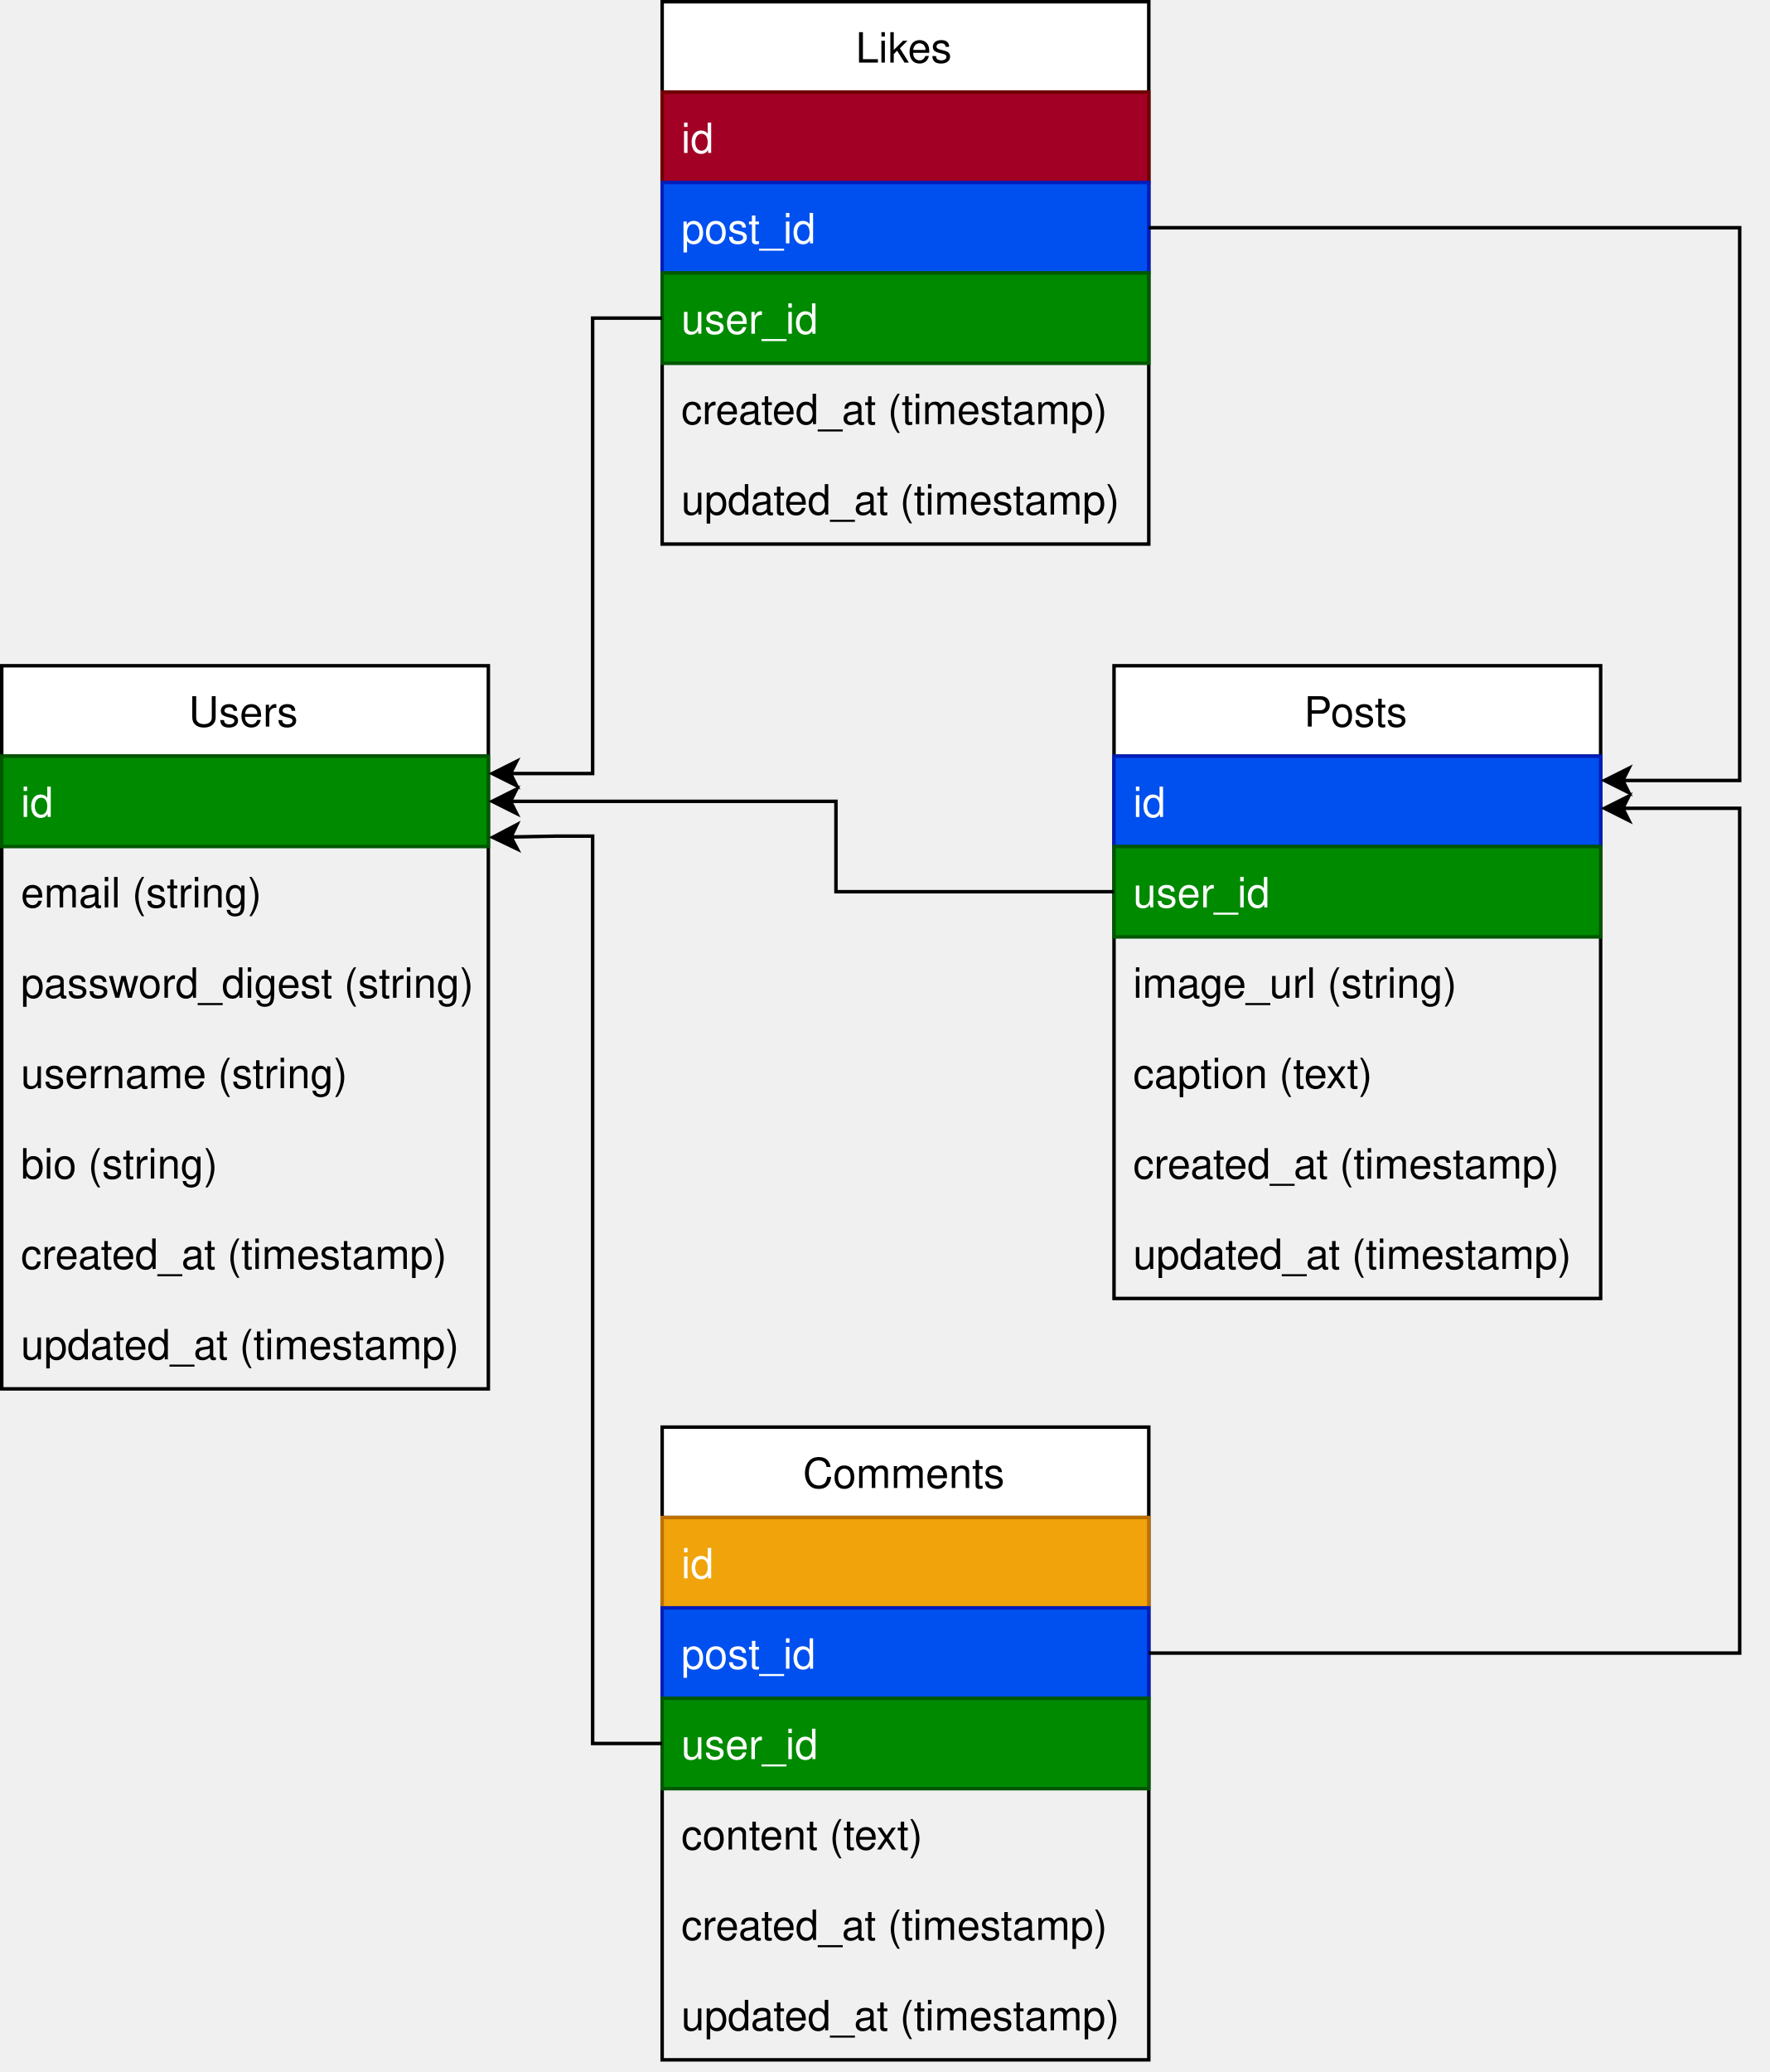
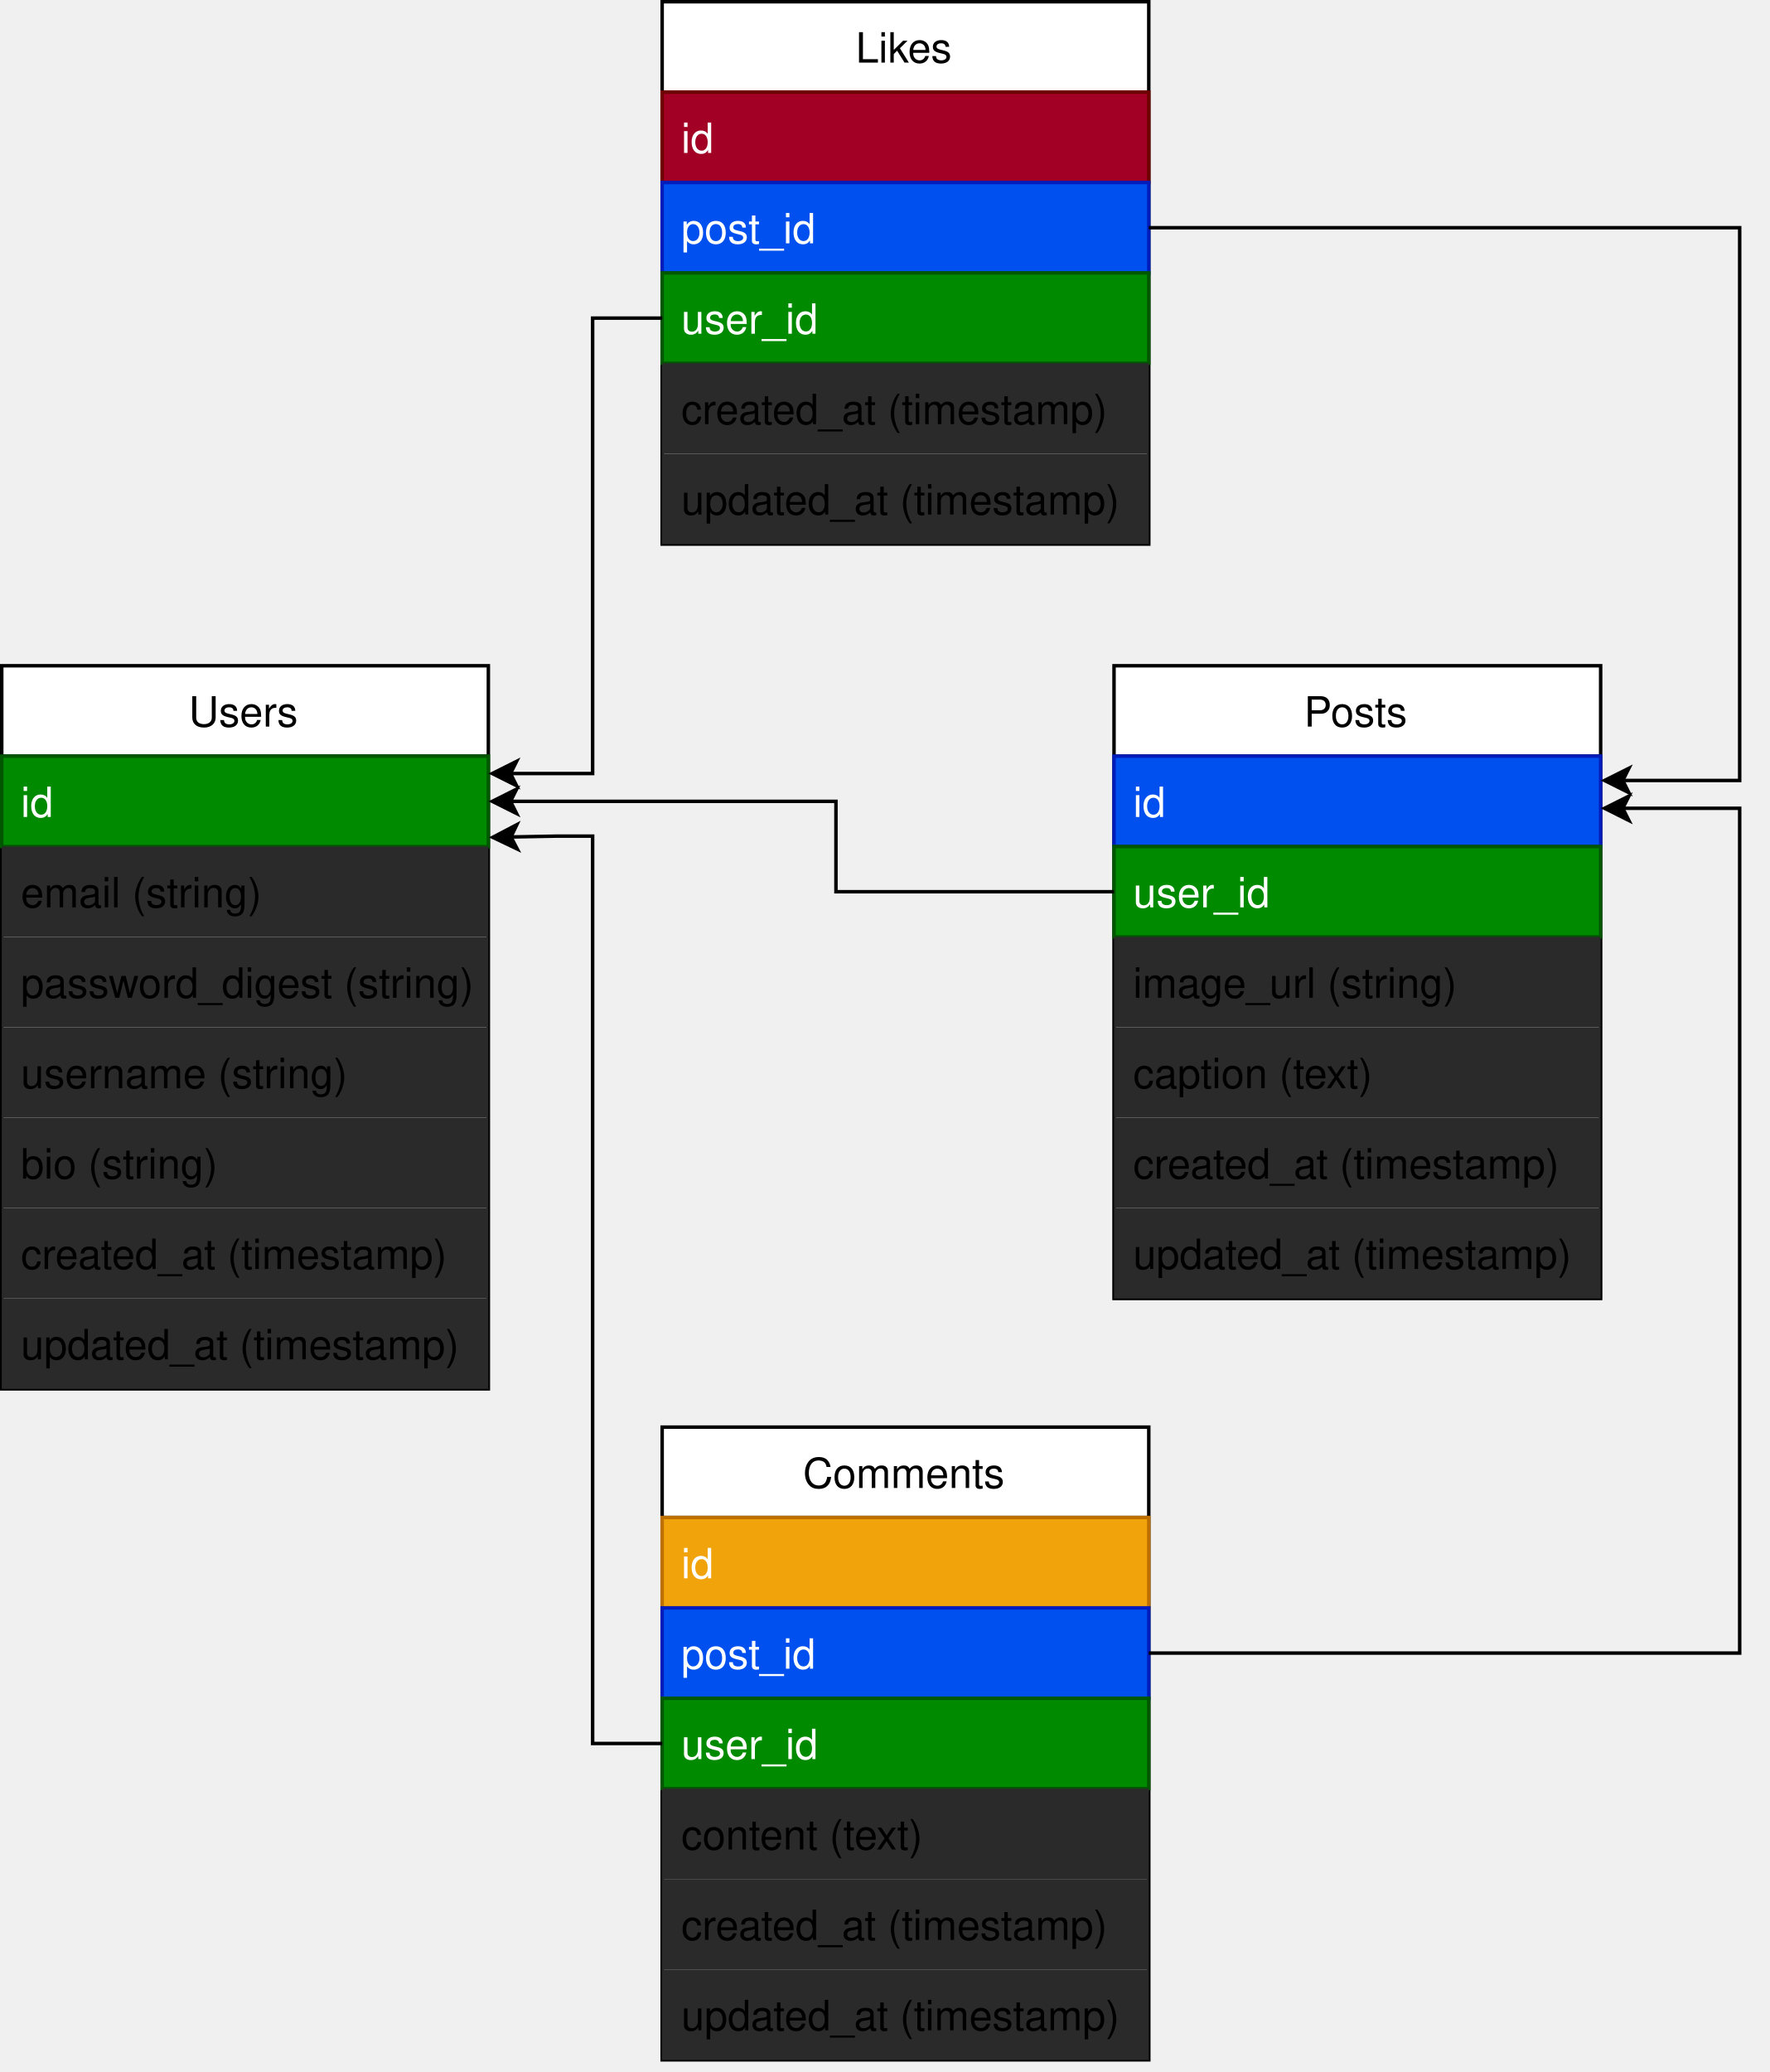
- <svg xmlns="http://www.w3.org/2000/svg" host="65bd71144e" version="1.1" width="509px" height="596px" viewBox="-0.5 -0.5 509 596" content="&lt;mxfile&gt;&lt;diagram id=&quot;16adF8viJvJlLW9qNOUk&quot; name=&quot;Page-1&quot;&gt;7Zxdb6M4FIZ/TaTdi6mM+Qi5nCTt7EVHqrZa7e5V5QaHeAsYGadp5tevDXZIYtqSDXGnWkfVqD4cwD7Pa3yOaWbkz/KXbwyVq+80wdkIguRl5M9HEI5hLP6Vhm1j8EIPNpaUkUTZWsM9+YGVESjrmiS4OnDklGaclIfGBS0KvOAHNsQY3Ry6LWl2eNcSpdgw3C9QZlr/JAlfNdYYjlv7b5ikK31nL5o0R3KkndVIqhVK6GbP5F+P/BmjlDe/5S8znMng6bg05928cnTXMYYL3ucEFfdnlK3V2P6oMKtU5/hWj7jakDxDhWhNl7Tg9+oIEO3FimTJLdrStbxjxdHiSbemK8rID+GPMnHIEwZxmHEFFEYHHvfyTHVNhivhc6eH4R2ZvqOXA8dbVHHdG5plqKzIY90/eWKOWEqKKeWc5srJjJIK3DNmHL/smVTUvmGaY862wkUdjRRAJeEvE3WFTasHL1A+qz0tQKDEj5QG092lW0ziF0Wqm5pvUBNHjpGJgfA64ow+4RnNKKvtPgDhGMgoLEmWHdhjVNtRRtJC2DK8lBeQMSFC+1+VmdNSXrZEC1Kkt7XPPGgtv6uxShMV5y6zWt8rkiS4kMQoRxw97uRTUlLwOhbhVPyIkM3AVTgKRZdmou21bfEj3Rmf0UKMCpEaHhbsN1jyr5W5N6Bl/enEDXvjVnyFVvvhjQagGxh4cY6IdPlFjFvE+Nd+sAvaTNg9zsr0aREPgDKEFlGGBsoSVdWGsuQhIakck4M6BNRxbBGq+fhdi0WzQDl2NAeh6YHAHs7IzIEeCXUkNUkDWwfc10n6wB5JLzZILhhGHCcPqH7QcpKLkaG8/L8zPW92hhaTIW9iPmzLxDEdmmlsMSvSxe8e01vyhF3V+TomdRSGR2Un7MttN2nPAucZ4E4oPKMbALoKTwQBgOFnnoAnFJ6gN/IPqDwDc2KWtOIPErK4vO+1Mu610eDNp7OujYYQ4KXj/fHlaWDOZ1nJPLjdpAtDtlmuduzxuqz4/QzqZKZWi9aOLWCXFl8Cqs36FZobvzOa51gGxKXGJ6bGHuz5jN2VPmehMzd6T1hEp/NxZ2a8BMgH6DPPwaNF9Kb+dM/NoDfxj3gnY24t7TJjlw73z5ROhmz1bU3HXpNLhy1AtpkOBx3psBia7L1MmwRXlzGdw9JuGhy52sYKVKtp8NjVNlag2nyPA80E6k4kUK6webew8eP/+KdmwxQ2Zk7kct7T0qG4N/GPKGzMFdTlvDYgWy1szBWV5CjFD2vm/qpwIJ5Waxhz93eBSk5o4WqYIVharWF0au1qmAtDtVnD+B1vVl0NcwGoNmsY/YZhjxVOUqxLFDHUFU1pgbLr1ioCuC4SnKjwtT63VIKp64Z/MOdbVaqgNaeyWOG5LmT6b6ErzVV0zRaqf3rfWhRDKdahUCm97PubMWY4Q5w844OrdwVQnXontdEWLuHxd2R0/PQlmk6ps1oMXxlD2z03Jbne9/Em/v7leverVUHTg1YTu5j0k4n36WSiZ8zFJQGPQx9bkcQX6I1P1EQ8rCYmn08Tnh1NQHAU+ugyj4ldoqXv46mNlNc0YZwQDfuciH6q5URIgW3/Uk514295k6tQN+d6J6xpbUfv7HAdLEORuQz5luQVTK4m+x8rYvOPRa3yj9e0Zvir7YHBtPZTrUmt1q4AONJbLAi9rbi6dYeZyKA5ZifJcPJxMjRWPjtPOf0Fit4PuQC+7X88juAsoYpm+2X3xr39LwP8638B&lt;/diagram&gt;&lt;/mxfile&gt;">
+ <svg xmlns="http://www.w3.org/2000/svg" host="65bd71144e" version="1.1" width="509px" height="596px" viewBox="-0.5 -0.5 509 596" content="&lt;mxfile&gt;&lt;diagram id=&quot;16adF8viJvJlLW9qNOUk&quot; name=&quot;Page-1&quot;&gt;7Vxdb+MoFP01kXYfpsL4I87jJG1nHzpStdVqd54iGhOHqW0sTJpmfv2CDXEc3NbeJmSy47SqwuWC4Z5juAcnHbmz9OULQ/nqK41wMoIgehm51yMIx44v/krDtjI4XjiuLDEjkbLVhgfyAysjUNY1iXDRcOSUJpzkTeOCZhle8IYNMUY3TbclTZpXzVGMDcPDAiWm9W8S8VVlDeG4tv+BSbzSV3aCSVXziBZPMaPrTF0voxmualKku1FzLFYoops9k3szcmeMUl69S19mOJFh1RGr2t2+UrsbMsMZ79IAVg2eUbJWs/6rwKxQg+NbHYtiQ9IEiWm40yXN+IOqAaK8WJEkukNbupZXLLiYvC5NV5SRH8IfJaLKEQZRzbiCGgYNjwfZUvXJcCF87vU0nAPTV/TScLxDBdejoUmC8oI8luOTDVPEYpJNKec0VU5mlFTgnjHj+GXPpKL2BdMUc7YVLqo2UAAqcn+aqB42NVMcT/ms9lgCQagYqtgZ77quYRJvFFLtqLkGaqLmEDIxEV5GnNEnPKMJZaXdBcAfAxmFJUmShj1EpR0lJM6ELcFL2YGMCRF3xWdl5jSX3eZoQbL4rvS59mrLn2qu0kRF22VS8ntFoghnEjHKEUePO/rklGS8jIU/Fb8iZDNw5Y98MaSZKDt1WfxKd8ZnNBOzQqQEDwvsN1jiXzJzb0LL8tUKN+wMt8JXcLUbvMER0PUMeHGKiHT5TcxbxPj3bmCX684l49kkKETy5zh4+tAinr6BZ46KYkNZNI9ILOc6IHs0ZMehRWTNhXgtts8MpXiA9HiQOsCzh2lgpkSPhA5wHhFOF9iD0wkNOBcMI46jOSrXXU5SMWOU5gOwHwbWt5glORNz7c2jAdiTABtaTJe0NN4D9o484UGTvg6TqoX+gSiFXXHb3bkfAs4xgOshS4NbANpkKYIAQP+ib8zushR0hvwMutQzb8ycFnwuQRbdu05N407HEM71dNZ2DOEDvBzwPr9u9cz7Waqb+XDWdGKQbUrYlhPgIT/umEb1BtaqkG05JR4S5JMha1PTQvOAeEbTFMtADUlyzyTZgR1X250I+hB05llwj+10ej1uzZGXALkAXfS92dxOb8tX+73pdUb8HM9uzOOmXY48JMbdc6beIFt9oNNy9DQkxhZAtpkYey2JsZiaHL3MnQSur6ZNl4td9wypN3Z2c9/gw6pmAPHsae54EDD2kLX57AaaWdK9yJIG9fKuenHD//i5s+OoFzPxGRLbfjlP2Bnxc6gXc9scElsbIFtVL+a2SlIU4/ma/XofMUzQI06mu89rH0yrx4bbG3KrWsY8Cl6gnBOavatl/l9wnxJQqwJH5+HDYxsbyNpUPW7LU9dB9ZwKWZuqRz942AMMRzHWokaEYEVjmqHkprZOy20JRyqstc8dlYCVSuM75nyrxA1acyrlDU+19Ol+sq6IV9A1W6jx6eNsIZ9irEOhRIAc+5sxZjhBnDzjRu9tAVRN7yVnaqnjH37FRsdPd1ENSrWqYfjMGNruuSkqdr6OM3H3u+s8rpoF1QhqTuxi0o0mzsXRRN8xJ6cEPAx9aIUSn6Az7smJ8LicmFweJxw7nIDgIPTBaZaJXcqlr+Ooo5fXOGE0CI67TgQ/1XYiqMC2/yinsvBNXuTK18VrfXZWlbajd87EGttQYG5DriV6eZOryf7LCtncQ1Kr/OM1rhn+6kDhaFz7qfakmmtXABzwLRQIvc24snSPmUijOWa9aDg5Hw2Nnc/OKqe/ZtF5kfPg2/6H8/A+RFRRrL8rX7nX/4vAvfkX&lt;/diagram&gt;&lt;/mxfile&gt;">
  <defs>
    <clipPath id="mx-clip-4-222-132-26-0">
      <rect x="4" y="222" width="132" height="26" />
    </clipPath>
    <clipPath id="mx-clip-4-248-132-26-0">
      <rect x="4" y="248" width="132" height="26" />
    </clipPath>
    <clipPath id="mx-clip-4-274-132-26-0">
      <rect x="4" y="274" width="132" height="26" />
    </clipPath>
    <clipPath id="mx-clip-4-300-132-26-0">
      <rect x="4" y="300" width="132" height="26" />
    </clipPath>
    <clipPath id="mx-clip-4-326-132-26-0">
      <rect x="4" y="326" width="132" height="26" />
    </clipPath>
    <clipPath id="mx-clip-4-352-132-26-0">
      <rect x="4" y="352" width="132" height="26" />
    </clipPath>
    <clipPath id="mx-clip-4-378-132-26-0">
      <rect x="4" y="378" width="132" height="26" />
    </clipPath>
    <clipPath id="mx-clip-194-31-132-26-0">
      <rect x="194" y="31" width="132" height="26" />
    </clipPath>
    <clipPath id="mx-clip-194-57-132-26-0">
      <rect x="194" y="57" width="132" height="26" />
    </clipPath>
    <clipPath id="mx-clip-194-83-132-26-0">
      <rect x="194" y="83" width="132" height="26" />
    </clipPath>
    <clipPath id="mx-clip-194-109-132-26-0">
      <rect x="194" y="109" width="132" height="26" />
    </clipPath>
    <clipPath id="mx-clip-194-135-132-26-0">
      <rect x="194" y="135" width="132" height="26" />
    </clipPath>
    <clipPath id="mx-clip-194-441-132-26-0">
      <rect x="194" y="441" width="132" height="26" />
    </clipPath>
    <clipPath id="mx-clip-194-467-132-26-0">
      <rect x="194" y="467" width="132" height="26" />
    </clipPath>
    <clipPath id="mx-clip-194-493-132-26-0">
      <rect x="194" y="493" width="132" height="26" />
    </clipPath>
    <clipPath id="mx-clip-194-519-132-26-0">
      <rect x="194" y="519" width="132" height="26" />
    </clipPath>
    <clipPath id="mx-clip-194-545-132-26-0">
      <rect x="194" y="545" width="132" height="26" />
    </clipPath>
    <clipPath id="mx-clip-194-571-132-26-0">
      <rect x="194" y="571" width="132" height="26" />
    </clipPath>
    <clipPath id="mx-clip-324-222-132-26-0">
      <rect x="324" y="222" width="132" height="26" />
    </clipPath>
    <clipPath id="mx-clip-324-248-132-26-0">
      <rect x="324" y="248" width="132" height="26" />
    </clipPath>
    <clipPath id="mx-clip-324-274-132-26-0">
      <rect x="324" y="274" width="132" height="26" />
    </clipPath>
    <clipPath id="mx-clip-324-300-132-26-0">
      <rect x="324" y="300" width="132" height="26" />
    </clipPath>
    <clipPath id="mx-clip-324-326-132-26-0">
      <rect x="324" y="326" width="132" height="26" />
    </clipPath>
    <clipPath id="mx-clip-324-352-132-26-0">
      <rect x="324" y="352" width="132" height="26" />
    </clipPath>
  </defs>
  <g>
    <path d="M 0 217 L 0 191 L 140 191 L 140 217" fill="#ffffff" stroke="#000000" stroke-miterlimit="10" pointer-events="all" />
    <path d="M 0 217 L 0 399 L 140 399 L 140 217" fill="none" stroke="#000000" stroke-miterlimit="10" pointer-events="none" />
    <path d="M 0 217 L 140 217" fill="none" stroke="#000000" stroke-miterlimit="10" pointer-events="none" />
    <g fill="#000000" font-family="Helvetica" pointer-events="none" text-anchor="middle" font-size="12px">
      <text x="69.5" y="208.5">
                Users
            </text>
    </g>
    <rect x="0" y="217" width="140" height="26" fill="#008a00" stroke="#005700" pointer-events="none" />
    <g fill="#ffffff" font-family="Helvetica" pointer-events="none" clip-path="url(#mx-clip-4-222-132-26-0)" font-size="12px">
      <text x="5.5" y="234.5">
                id
            </text>
    </g>
+     <rect x="0" y="243" width="140" height="26" fill="#2a2a2a" stroke="none" pointer-events="none" />
    <g fill="#000000" font-family="Helvetica" pointer-events="none" clip-path="url(#mx-clip-4-248-132-26-0)" font-size="12px">
      <text x="5.5" y="260.5">
                email (string)
            </text>
    </g>
+     <rect x="0" y="269" width="140" height="26" fill="#2a2a2a" stroke="none" pointer-events="none" />
    <g fill="#000000" font-family="Helvetica" pointer-events="none" clip-path="url(#mx-clip-4-274-132-26-0)" font-size="12px">
      <text x="5.5" y="286.5">
                password_digest (string)
            </text>
    </g>
+     <rect x="0" y="295" width="140" height="26" fill="#2a2a2a" stroke="none" pointer-events="none" />
    <g fill="#000000" font-family="Helvetica" pointer-events="none" clip-path="url(#mx-clip-4-300-132-26-0)" font-size="12px">
      <text x="5.5" y="312.5">
                username (string)
            </text>
    </g>
+     <rect x="0" y="321" width="140" height="26" fill="#2a2a2a" stroke="none" pointer-events="none" />
    <g fill="#000000" font-family="Helvetica" pointer-events="none" clip-path="url(#mx-clip-4-326-132-26-0)" font-size="12px">
      <text x="5.5" y="338.5">
                bio (string)
            </text>
    </g>
+     <rect x="0" y="347" width="140" height="26" fill="#2a2a2a" stroke="none" pointer-events="none" />
    <g fill="#000000" font-family="Helvetica" pointer-events="none" clip-path="url(#mx-clip-4-352-132-26-0)" font-size="12px">
      <text x="5.5" y="364.5">
                created_at (timestamp)
            </text>
    </g>
+     <rect x="0" y="373" width="140" height="26" fill="#2a2a2a" stroke="none" pointer-events="none" />
    <g fill="#000000" font-family="Helvetica" pointer-events="none" clip-path="url(#mx-clip-4-378-132-26-0)" font-size="12px">
      <text x="5.5" y="390.5">
                updated_at (timestamp)
            </text>
    </g>
    <path d="M 190 26 L 190 0 L 330 0 L 330 26" fill="#ffffff" stroke="#000000" stroke-miterlimit="10" pointer-events="none" />
    <path d="M 190 26 L 190 156 L 330 156 L 330 26" fill="none" stroke="#000000" stroke-miterlimit="10" pointer-events="none" />
    <path d="M 190 26 L 330 26" fill="none" stroke="#000000" stroke-miterlimit="10" pointer-events="none" />
    <g fill="#000000" font-family="Helvetica" pointer-events="none" text-anchor="middle" font-size="12px">
      <text x="259.5" y="17.5">
                Likes
            </text>
    </g>
    <rect x="190" y="26" width="140" height="26" fill="#a20025" stroke="#6f0000" pointer-events="none" />
    <g fill="#ffffff" font-family="Helvetica" pointer-events="none" clip-path="url(#mx-clip-194-31-132-26-0)" font-size="12px">
      <text x="195.5" y="43.5">
                id
            </text>
    </g>
    <rect x="190" y="52" width="140" height="26" fill="#0050ef" stroke="#001dbc" pointer-events="none" />
    <g fill="#ffffff" font-family="Helvetica" pointer-events="none" clip-path="url(#mx-clip-194-57-132-26-0)" font-size="12px">
      <text x="195.5" y="69.5">
                post_id
            </text>
    </g>
    <rect x="190" y="78" width="140" height="26" fill="#008a00" stroke="#005700" pointer-events="none" />
    <g fill="#ffffff" font-family="Helvetica" pointer-events="none" clip-path="url(#mx-clip-194-83-132-26-0)" font-size="12px">
      <text x="195.5" y="95.5">
                user_id
            </text>
    </g>
+     <rect x="190" y="104" width="140" height="26" fill="#2a2a2a" stroke="none" pointer-events="none" />
    <g fill="#000000" font-family="Helvetica" pointer-events="none" clip-path="url(#mx-clip-194-109-132-26-0)" font-size="12px">
      <text x="195.5" y="121.5">
                created_at (timestamp)
            </text>
    </g>
+     <rect x="190" y="130" width="140" height="26" fill="#2a2a2a" stroke="none" pointer-events="none" />
    <g fill="#000000" font-family="Helvetica" pointer-events="none" clip-path="url(#mx-clip-194-135-132-26-0)" font-size="12px">
      <text x="195.5" y="147.5">
                updated_at (timestamp)
            </text>
    </g>
    <path d="M 190 436 L 190 410 L 330 410 L 330 436" fill="#ffffff" stroke="#000000" stroke-miterlimit="10" pointer-events="none" />
    <path d="M 190 436 L 190 592 L 330 592 L 330 436" fill="none" stroke="#000000" stroke-miterlimit="10" pointer-events="none" />
    <path d="M 190 436 L 330 436" fill="none" stroke="#000000" stroke-miterlimit="10" pointer-events="none" />
    <g fill="#000000" font-family="Helvetica" pointer-events="none" text-anchor="middle" font-size="12px">
      <text x="259.5" y="427.5">
                Comments
            </text>
    </g>
    <rect x="190" y="436" width="140" height="26" fill="#f0a30a" stroke="#bd7000" pointer-events="none" />
    <g fill="#FFFFFF" font-family="Helvetica" pointer-events="none" clip-path="url(#mx-clip-194-441-132-26-0)" font-size="12px">
      <text x="195.5" y="453.5">
                id
            </text>
    </g>
    <rect x="190" y="462" width="140" height="26" fill="#0050ef" stroke="#001dbc" pointer-events="none" />
    <g fill="#ffffff" font-family="Helvetica" pointer-events="none" clip-path="url(#mx-clip-194-467-132-26-0)" font-size="12px">
      <text x="195.5" y="479.5">
                post_id
            </text>
    </g>
    <rect x="190" y="488" width="140" height="26" fill="#008a00" stroke="#005700" pointer-events="none" />
    <g fill="#ffffff" font-family="Helvetica" pointer-events="none" clip-path="url(#mx-clip-194-493-132-26-0)" font-size="12px">
      <text x="195.5" y="505.5">
                user_id
            </text>
    </g>
+     <rect x="190" y="514" width="140" height="26" fill="#2a2a2a" stroke="none" pointer-events="none" />
    <g fill="#000000" font-family="Helvetica" pointer-events="none" clip-path="url(#mx-clip-194-519-132-26-0)" font-size="12px">
      <text x="195.5" y="531.5">
                content (text)
            </text>
    </g>
+     <rect x="190" y="540" width="140" height="26" fill="#2a2a2a" stroke="none" pointer-events="none" />
    <g fill="#000000" font-family="Helvetica" pointer-events="none" clip-path="url(#mx-clip-194-545-132-26-0)" font-size="12px">
      <text x="195.5" y="557.5">
                created_at (timestamp)
            </text>
    </g>
+     <rect x="190" y="566" width="140" height="26" fill="#2a2a2a" stroke="none" pointer-events="none" />
    <g fill="#000000" font-family="Helvetica" pointer-events="none" clip-path="url(#mx-clip-194-571-132-26-0)" font-size="12px">
      <text x="195.5" y="583.5">
                updated_at (timestamp)
            </text>
    </g>
    <path d="M 320 217 L 320 191 L 460 191 L 460 217" fill="#ffffff" stroke="#000000" stroke-miterlimit="10" pointer-events="none" />
    <path d="M 320 217 L 320 373 L 460 373 L 460 217" fill="none" stroke="#000000" stroke-miterlimit="10" pointer-events="none" />
    <path d="M 320 217 L 460 217" fill="none" stroke="#000000" stroke-miterlimit="10" pointer-events="none" />
    <g fill="#000000" font-family="Helvetica" pointer-events="none" text-anchor="middle" font-size="12px">
      <text x="389.5" y="208.5">
                Posts
            </text>
    </g>
    <rect x="320" y="217" width="140" height="26" fill="#0050ef" stroke="#001dbc" pointer-events="none" />
    <g fill="#ffffff" font-family="Helvetica" pointer-events="none" clip-path="url(#mx-clip-324-222-132-26-0)" font-size="12px">
      <text x="325.5" y="234.5">
                id
            </text>
    </g>
    <rect x="320" y="243" width="140" height="26" fill="#008a00" stroke="#005700" pointer-events="none" />
    <g fill="#ffffff" font-family="Helvetica" pointer-events="none" clip-path="url(#mx-clip-324-248-132-26-0)" font-size="12px">
      <text x="325.5" y="260.5">
                user_id
            </text>
    </g>
+     <rect x="320" y="269" width="140" height="26" fill="#2a2a2a" stroke="none" pointer-events="none" />
    <g fill="#000000" font-family="Helvetica" pointer-events="none" clip-path="url(#mx-clip-324-274-132-26-0)" font-size="12px">
      <text x="325.5" y="286.5">
                image_url (string)
            </text>
    </g>
+     <rect x="320" y="295" width="140" height="26" fill="#2a2a2a" stroke="none" pointer-events="none" />
    <g fill="#000000" font-family="Helvetica" pointer-events="none" clip-path="url(#mx-clip-324-300-132-26-0)" font-size="12px">
      <text x="325.5" y="312.5">
                caption (text)
            </text>
    </g>
+     <rect x="320" y="321" width="140" height="26" fill="#2a2a2a" stroke="none" pointer-events="none" />
    <g fill="#000000" font-family="Helvetica" pointer-events="none" clip-path="url(#mx-clip-324-326-132-26-0)" font-size="12px">
      <text x="325.5" y="338.5">
                created_at (timestamp)
            </text>
    </g>
+     <rect x="320" y="347" width="140" height="26" fill="#2a2a2a" stroke="none" pointer-events="none" />
    <g fill="#000000" font-family="Helvetica" pointer-events="none" clip-path="url(#mx-clip-324-352-132-26-0)" font-size="12px">
      <text x="325.5" y="364.5">
                updated_at (timestamp)
            </text>
    </g>
    <path d="M 330 475 L 500 475 L 500 232 L 466.37 232" fill="none" stroke="#000000" stroke-miterlimit="10" pointer-events="none" />
    <path d="M 461.12 232 L 468.12 228.5 L 466.37 232 L 468.12 235.5 Z" fill="#000000" stroke="#000000" stroke-miterlimit="10" pointer-events="none" />
    <path d="M 330 65 L 500 65 L 500 224 L 466.37 224" fill="none" stroke="#000000" stroke-miterlimit="10" pointer-events="none" />
    <path d="M 461.12 224 L 468.12 220.5 L 466.37 224 L 468.12 227.5 Z" fill="#000000" stroke="#000000" stroke-miterlimit="10" pointer-events="none" />
    <path d="M 190 91 L 170 91 L 170 222 L 146.37 222" fill="none" stroke="#000000" stroke-miterlimit="10" pointer-events="none" />
    <path d="M 141.12 222 L 148.12 218.5 L 146.37 222 L 148.12 225.5 Z" fill="#000000" stroke="#000000" stroke-miterlimit="10" pointer-events="none" />
    <path d="M 320 256 L 240 256 L 240 230 L 146.37 230" fill="none" stroke="#000000" stroke-miterlimit="10" pointer-events="none" />
    <path d="M 141.12 230 L 148.12 226.5 L 146.37 230 L 148.12 233.5 Z" fill="#000000" stroke="#000000" stroke-miterlimit="10" pointer-events="none" />
    <path d="M 190 501 L 170 501 L 170 240 L 160 240 L 146.51 240.25" fill="none" stroke="#000000" stroke-miterlimit="10" pointer-events="none" />
    <path d="M 141.26 240.35 L 148.19 236.72 L 146.51 240.25 L 148.32 243.72 Z" fill="#000000" stroke="#000000" stroke-miterlimit="10" pointer-events="none" />
  </g>
</svg>
